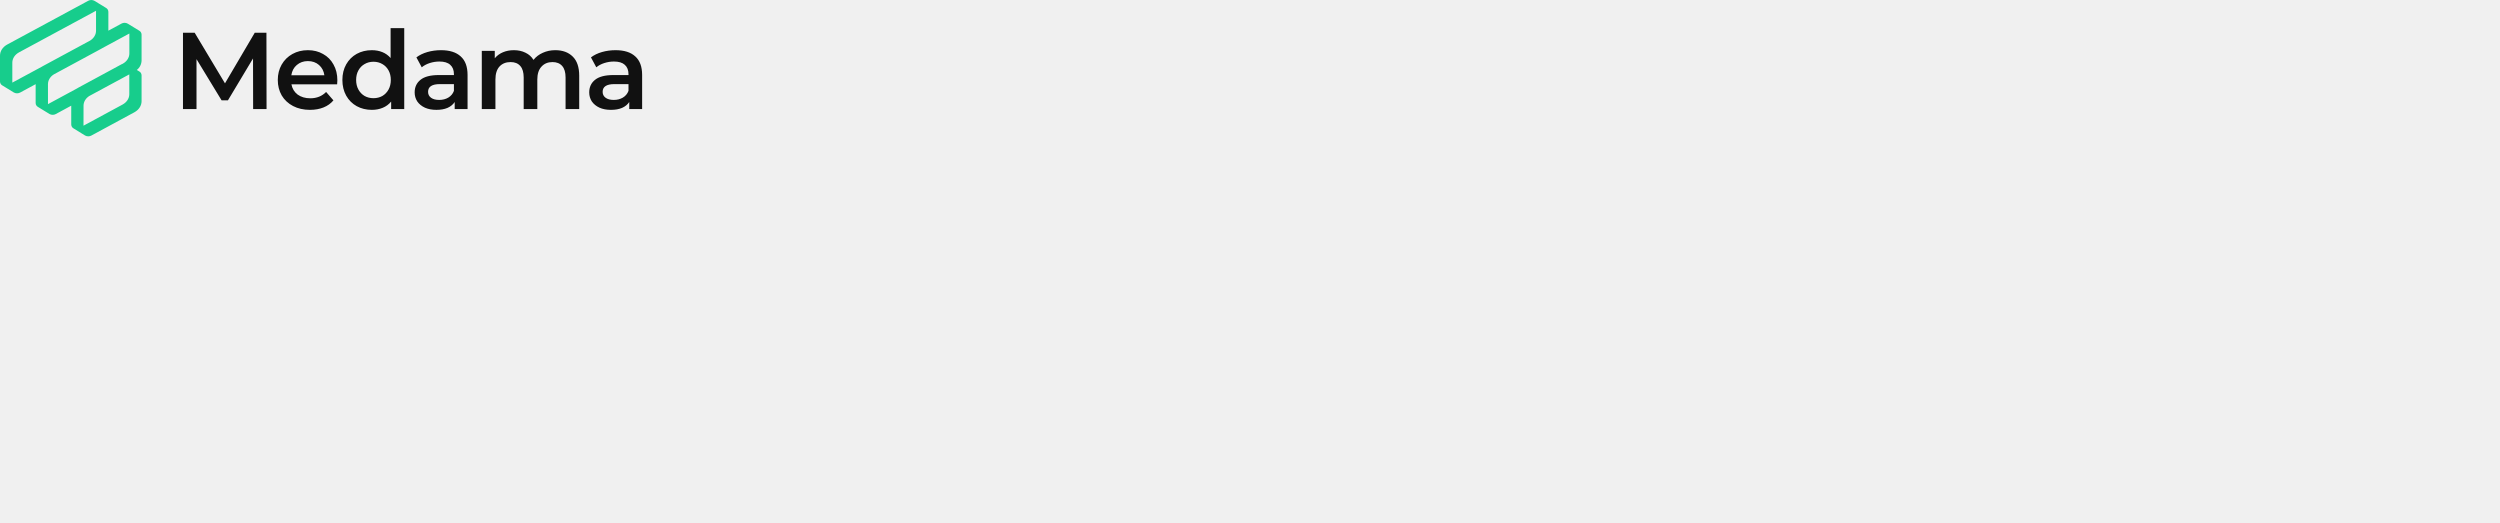
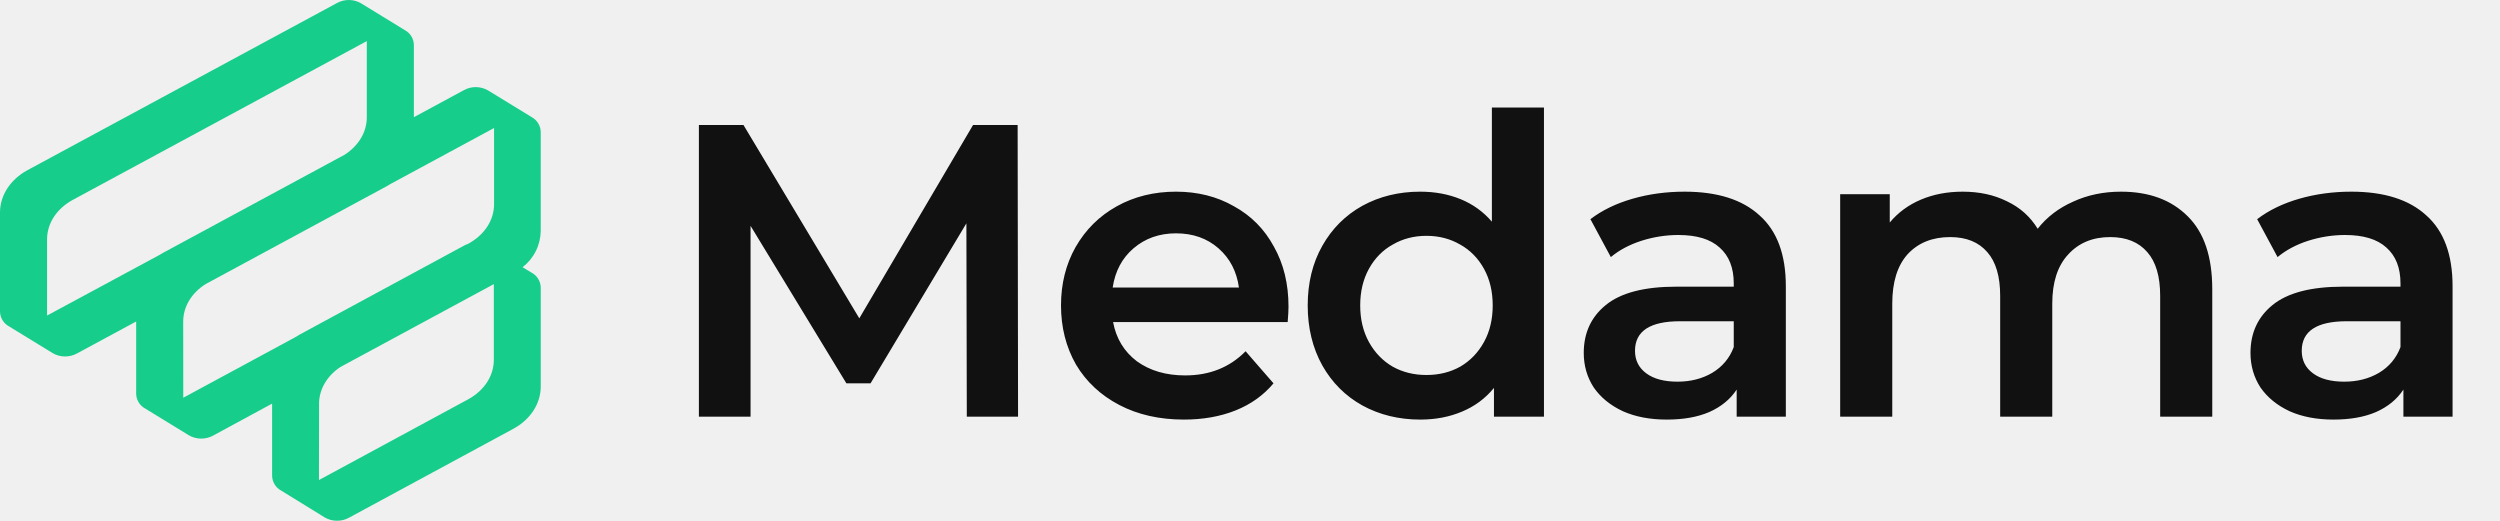
- <svg xmlns="http://www.w3.org/2000/svg" width="550" height="115" fill="none">
+ <svg xmlns="http://www.w3.org/2000/svg" width="144" height="30" fill="none">
  <g clip-path="url(#a)">
    <path fill="#17CD8C" d="M18.713 29.81c.216.123.46.187.708.185.233.001.463-.057.668-.168l9.488-5.133c.984-.538 1.57-1.45 1.57-2.435v-5.699c-.004-.175-.054-.347-.146-.496s-.221-.273-.376-.356l-.499-.301-.024-.017c.319-.246.579-.562.759-.922.181-.36.278-.757.285-1.16V7.602c-.003-.175-.052-.345-.143-.495-.09-.15-.218-.273-.371-.357l-2.52-1.542c-.208-.121-.444-.187-.685-.191-.241-.004-.479.053-.691.167l-2.897 1.566V2.587c-.003-.176-.053-.347-.145-.497-.092-.15-.222-.273-.377-.355L20.797.19c-.208-.121-.444-.186-.685-.19-.241-.004-.479.054-.691.168L1.57 9.808C.588 10.348 0 11.257 0 12.243v5.705c.004.175.054.347.146.497.092.15.221.273.376.356l2.52 1.544c.209.12.444.184.685.188.241.004.478-.053.691-.166l3.425-1.849v4.164c.003.176.054.348.146.497.092.15.222.273.378.355l2.52 1.544c.215.124.46.188.708.185.233.001.462-.057.668-.166l3.41-1.849v4.157c.004.175.054.347.145.497.092.15.222.273.376.355l2.52 1.553ZM2.711 13.787c0-.925.555-1.768 1.479-2.273L21.128 2.367v4.39c0 .847-.472 1.636-1.27 2.151L9.414 14.551c-.068.037-.133.076-.198.117L2.711 18.175V13.787Zm7.842 4.734c0-.852.477-1.647 1.294-2.16l10.431-5.636c.072-.039.141-.081.209-.124l5.971-3.227v4.388c0 .925-.555 1.768-1.479 2.273l-.03.017c-.072.023-.142.053-.209.089l-9.49 5.135c-.087.046-.17.098-.252.152l-6.442 3.482-.004-4.388Zm7.824 4.741c0-.832.455-1.609 1.23-2.123l8.837-4.774v4.364c0 .924-.555 1.768-1.479 2.272l-8.593 4.649.006-4.388Z" />
  </g>
  <path fill=" #111111" d="m55.688 24-.024-11.136-5.52 9.216h-1.392l-5.52-9.072V24h-2.976V7.2h2.568l6.672 11.136L56.048 7.2h2.568L58.64 24h-2.952Zm18.53-6.336c0 .208-.016.504-.048.888h-10.056c.176.944.632 1.696 1.368 2.256.752.544 1.68.816 2.784.816 1.408 0 2.568-.464 3.48-1.392l1.608 1.848c-.576.688-1.304 1.208-2.184 1.56-.88.352-1.872.528-2.976.528-1.408 0-2.648-.28-3.72-.84-1.072-.56-1.904-1.336-2.496-2.328-.576-1.008-.864-2.144-.864-3.408 0-1.248.28-2.368.84-3.36.576-1.008 1.368-1.792 2.376-2.352 1.008-.56 2.144-.84 3.408-.84 1.248 0 2.36.28 3.336.84.992.544 1.76 1.32 2.304 2.328.56.992.84 2.144.84 3.456Zm-6.48-4.224c-.96 0-1.776.288-2.448.864-.656.56-1.056 1.312-1.2 2.256h7.272c-.128-.928-.52-1.68-1.176-2.256-.656-.576-1.472-.864-2.448-.864Zm21.194-7.248V24h-2.88v-1.656c-.496.608-1.112 1.064-1.848 1.368-.72.304-1.52.456-2.4.456-1.232 0-2.344-.272-3.336-.816-.976-.544-1.744-1.312-2.304-2.304-.56-1.008-.84-2.16-.84-3.456 0-1.296.28-2.44.84-3.432.56-.992 1.328-1.76 2.304-2.304.992-.544 2.104-.816 3.336-.816.848 0 1.624.144 2.328.432.704.288 1.304.72 1.8 1.296V6.192h3ZM82.164 21.6c.72 0 1.368-.16 1.944-.48.576-.336 1.032-.808 1.368-1.416.336-.608.504-1.312.504-2.112s-.168-1.504-.504-2.112c-.336-.608-.792-1.072-1.368-1.392-.576-.336-1.224-.504-1.944-.504s-1.368.168-1.944.504c-.576.32-1.032.784-1.368 1.392-.336.608-.504 1.312-.504 2.112s.168 1.504.504 2.112c.336.608.792 1.08 1.368 1.416.576.32 1.224.48 1.944.48Zm14.868-10.56c1.888 0 3.328.456 4.32 1.368 1.008.896 1.512 2.256 1.512 4.08V24h-2.832v-1.56c-.368.56-.896.992-1.584 1.296-.672.288-1.488.432-2.448.432s-1.8-.16-2.52-.48c-.72-.336-1.28-.792-1.68-1.368-.384-.592-.576-1.256-.576-1.992 0-1.152.424-2.072 1.272-2.76.864-.704 2.216-1.056 4.056-1.056h3.312v-.192c0-.896-.272-1.584-.816-2.064-.528-.48-1.32-.72-2.376-.72-.72 0-1.432.112-2.136.336-.688.224-1.272.536-1.752.936l-1.176-2.184c.672-.512 1.48-.904 2.424-1.176.944-.272 1.944-.408 3-.408Zm-.408 10.944c.752 0 1.416-.168 1.992-.504.592-.352 1.008-.848 1.248-1.488v-1.488h-3.096c-1.728 0-2.592.568-2.592 1.704 0 .544.216.976.648 1.296.432.32 1.032.48 1.8.48ZM122.17 11.04c1.616 0 2.896.472 3.84 1.416.944.928 1.416 2.328 1.416 4.2V24h-3v-6.96c0-1.12-.248-1.96-.744-2.52-.496-.576-1.208-.864-2.136-.864-1.008 0-1.816.336-2.424 1.008-.608.656-.912 1.6-.912 2.832V24h-3v-6.96c0-1.12-.248-1.96-.744-2.52-.496-.576-1.208-.864-2.136-.864-1.024 0-1.84.328-2.448.984-.592.656-.888 1.608-.888 2.856V24h-3V11.184h2.856v1.632c.48-.576 1.08-1.016 1.8-1.32.72-.304 1.52-.456 2.4-.456.96 0 1.808.184 2.544.552.752.352 1.344.88 1.776 1.584.528-.672 1.208-1.192 2.04-1.56.832-.384 1.752-.576 2.76-.576Zm13.266 0c1.888 0 3.328.456 4.32 1.368 1.008.896 1.512 2.256 1.512 4.08V24h-2.832v-1.56c-.368.56-.896.992-1.584 1.296-.672.288-1.488.432-2.448.432s-1.8-.16-2.52-.48c-.72-.336-1.28-.792-1.68-1.368-.384-.592-.576-1.256-.576-1.992 0-1.152.424-2.072 1.272-2.76.864-.704 2.216-1.056 4.056-1.056h3.312v-.192c0-.896-.272-1.584-.816-2.064-.528-.48-1.32-.72-2.376-.72-.72 0-1.432.112-2.136.336-.688.224-1.272.536-1.752.936l-1.176-2.184c.672-.512 1.48-.904 2.424-1.176.944-.272 1.944-.408 3-.408Zm-.408 10.944c.752 0 1.416-.168 1.992-.504.592-.352 1.008-.848 1.248-1.488v-1.488h-3.096c-1.728 0-2.592.568-2.592 1.704 0 .544.216.976.648 1.296.432.32 1.032.48 1.8.48Z" />
  <defs>
    <clipPath id="a">
      <path fill="#fff" d="M0 0h31.148v30H0z" />
    </clipPath>
  </defs>
</svg>
